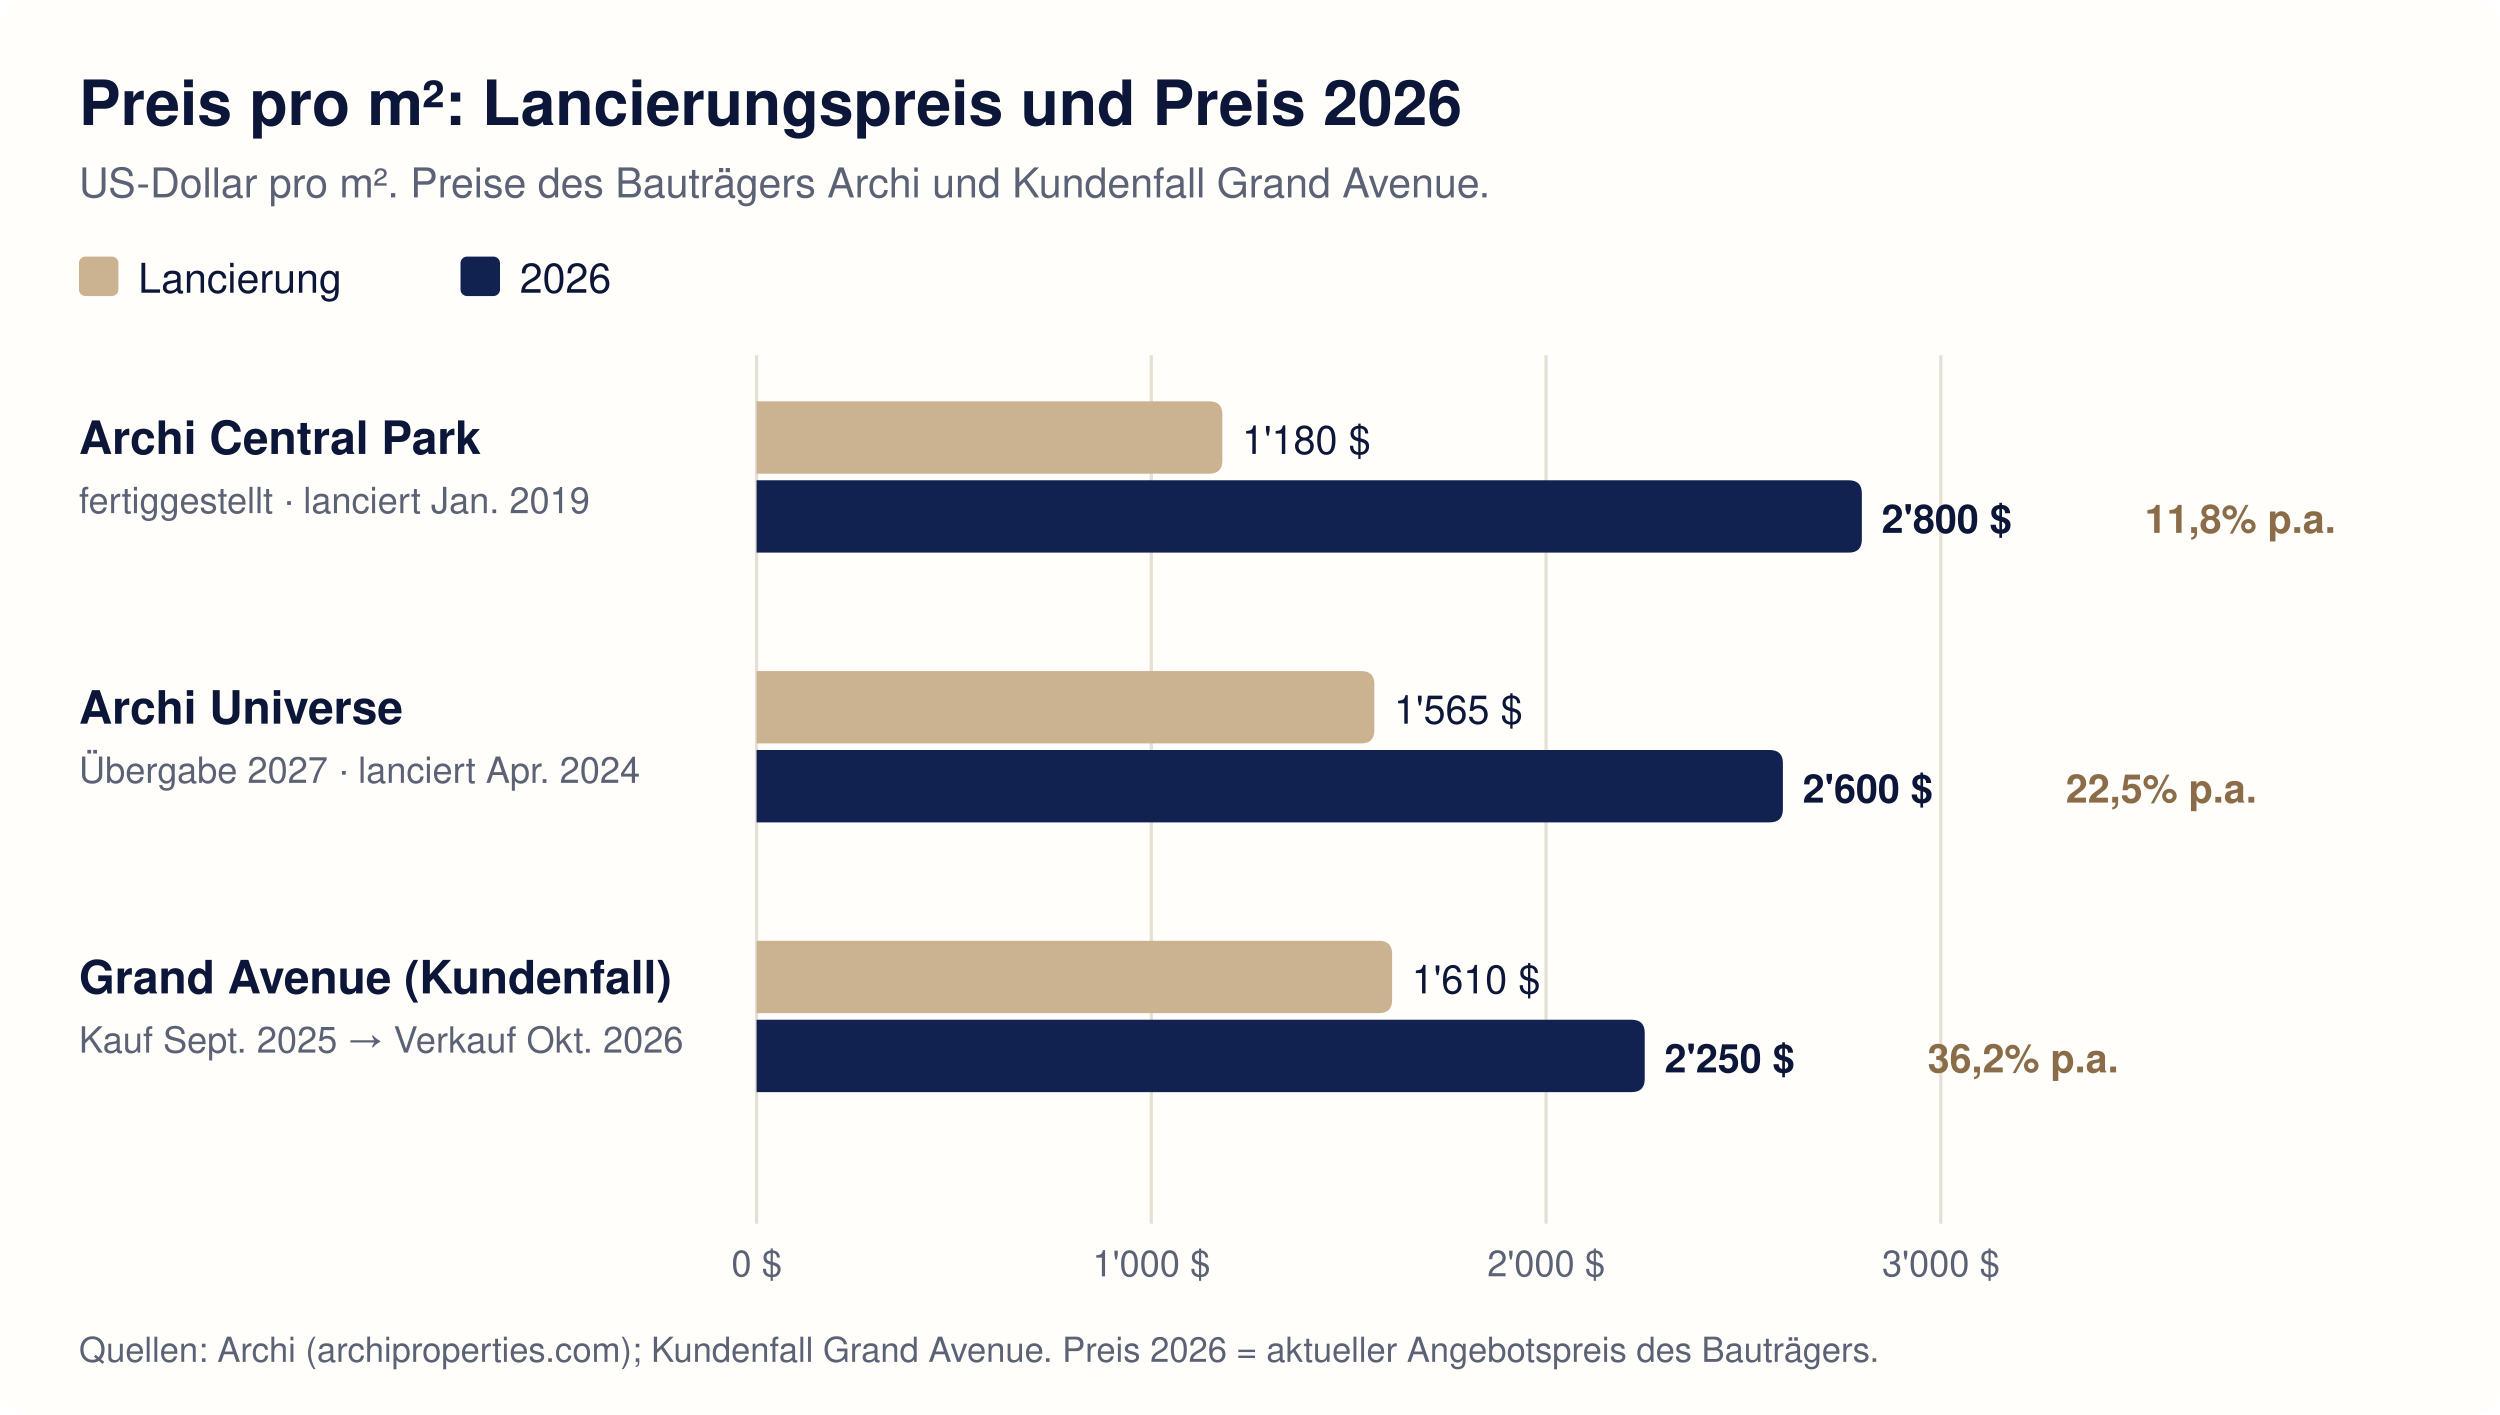
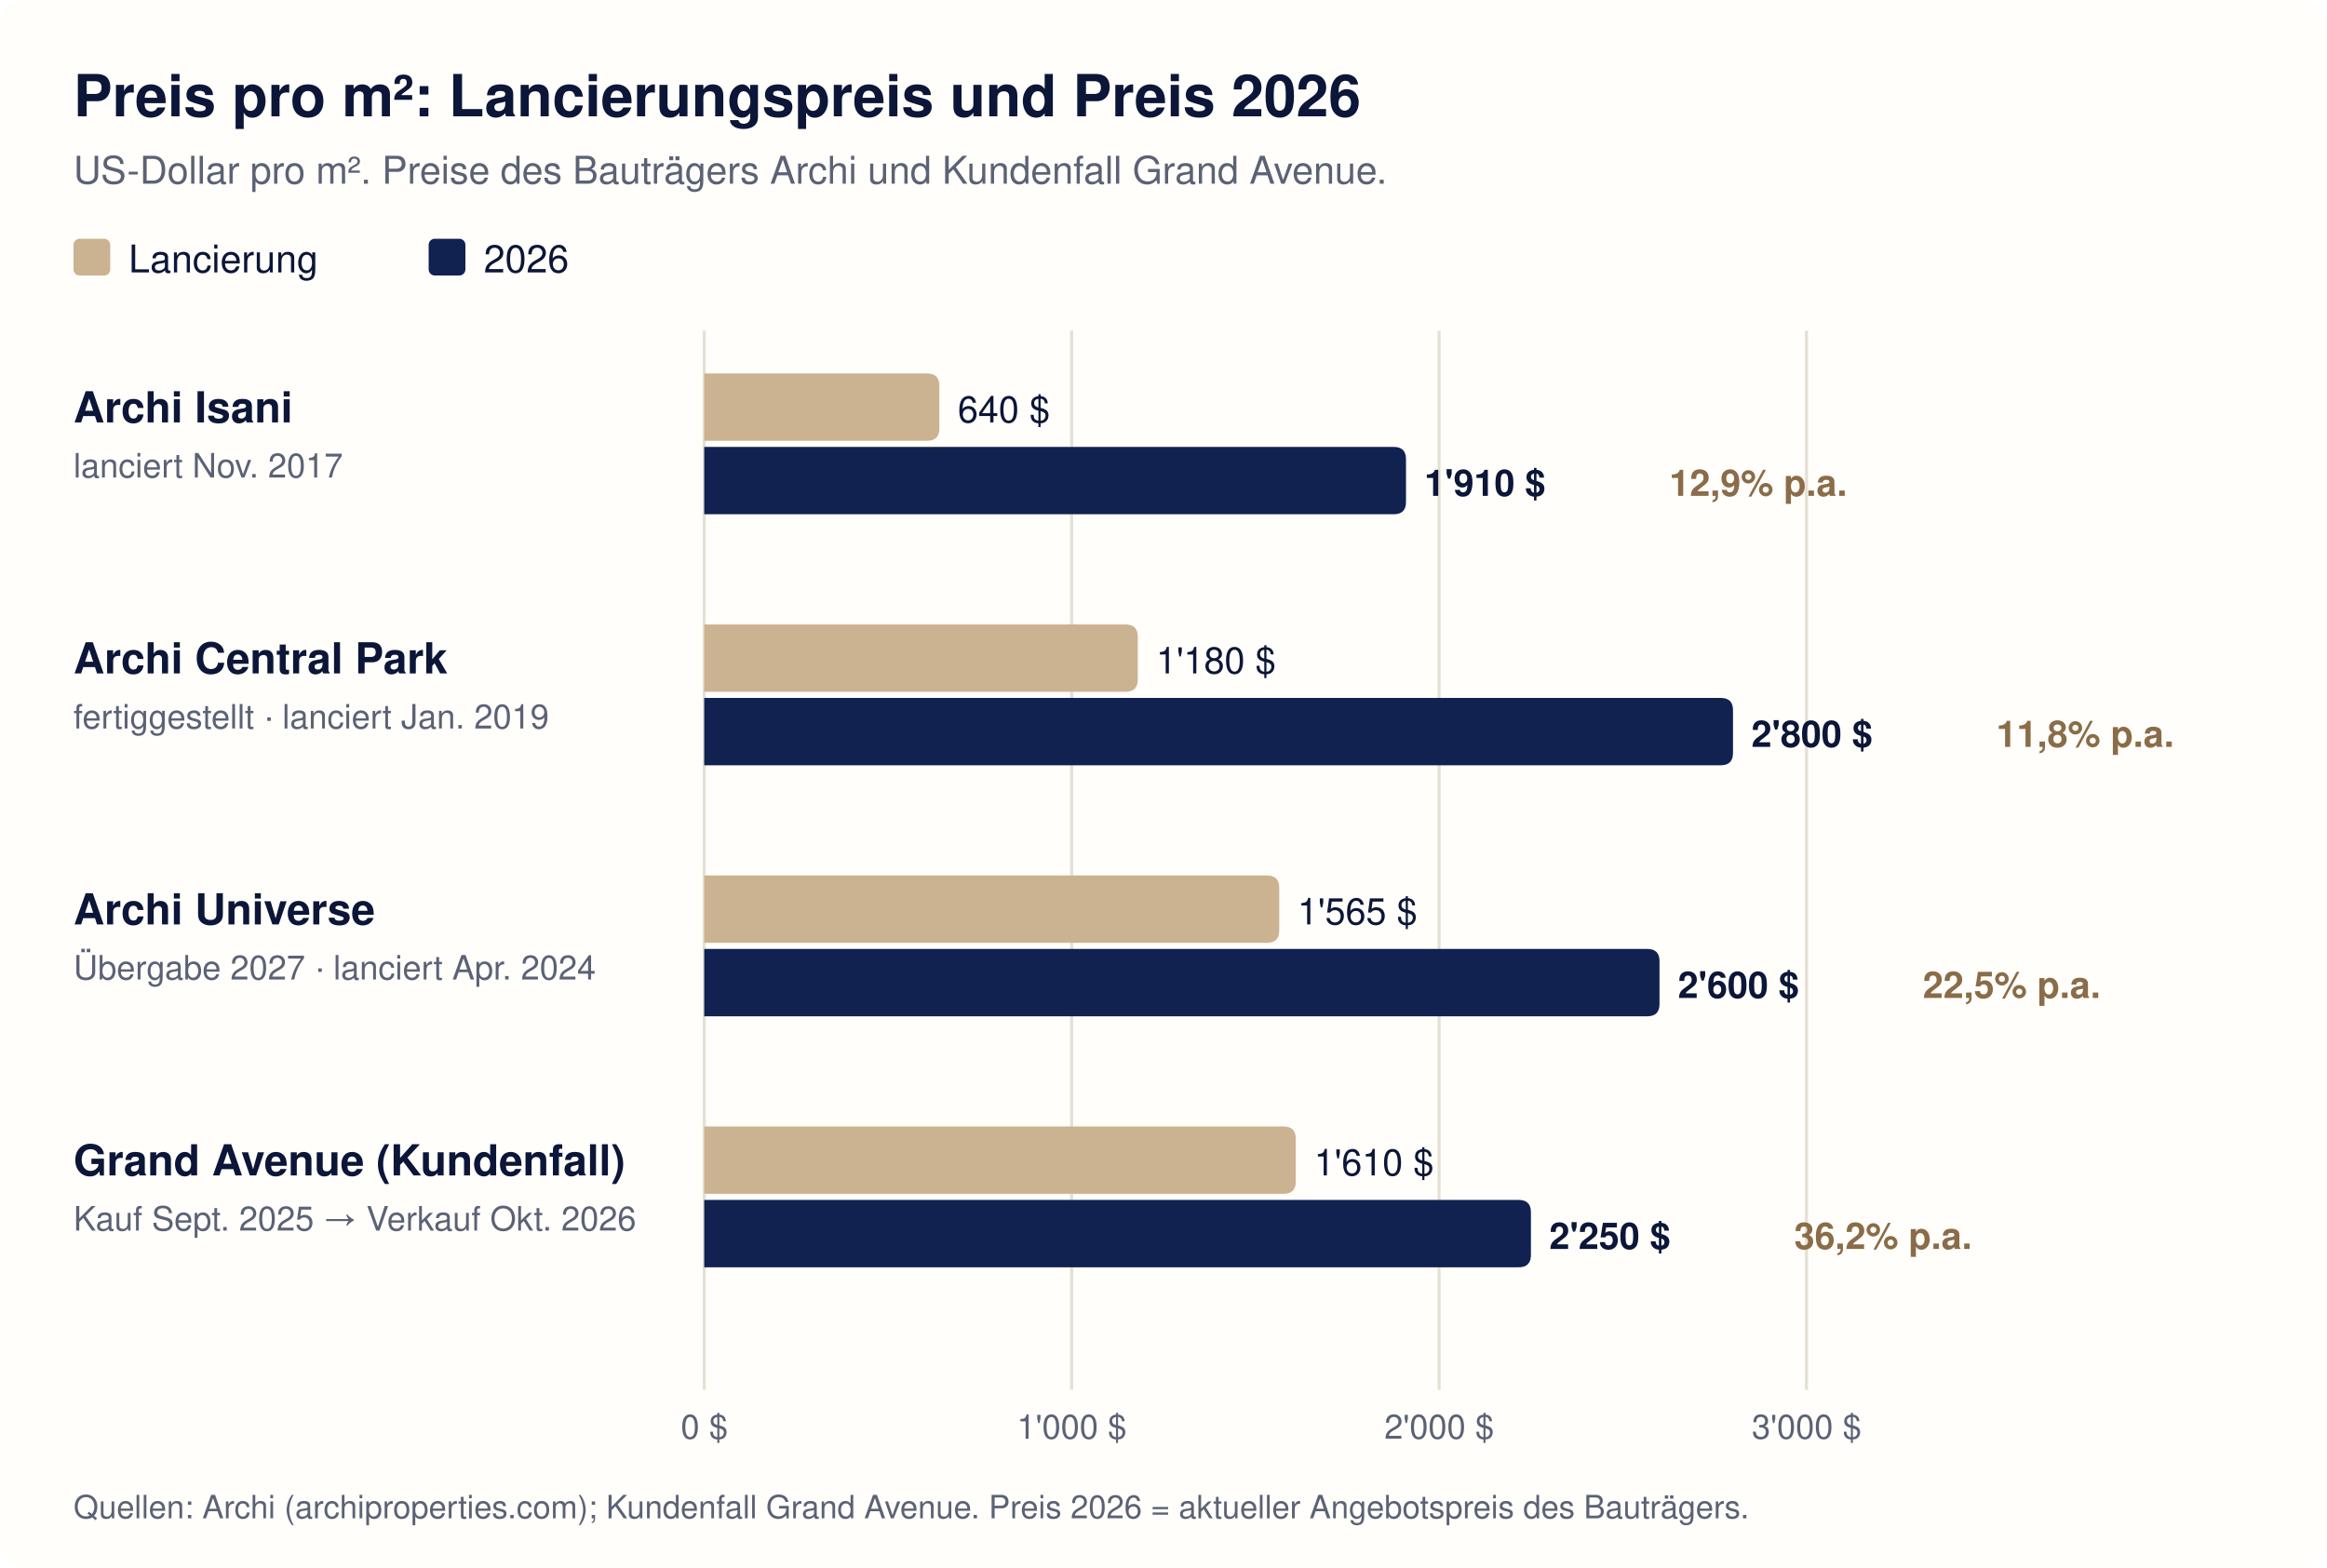
- <svg xmlns="http://www.w3.org/2000/svg" viewBox="0 0 760 430" width="760" height="430" role="img" aria-label="Preis pro m²: Lancierungspreis und Preis 2026" font-family="Helvetica, Arial, sans-serif">
-   <rect width="760" height="430" fill="#fffefb" rx="8" />
+ <svg xmlns="http://www.w3.org/2000/svg" viewBox="0 0 760 512" width="760" height="512" role="img" aria-label="Preis pro m²: Lancierungspreis und Preis 2026" font-family="Helvetica, Arial, sans-serif">
+   <rect width="760" height="512" fill="#fffefb" rx="8" />
  <text x="24" y="38" font-size="19" fill="#0b1638" text-anchor="start" font-weight="bold">Preis pro m²: Lancierungspreis und Preis 2026</text>
  <text x="24" y="60" font-size="12.5" fill="#5b6275" text-anchor="start" font-weight="normal">US-Dollar pro m². Preise des Bauträgers Archi und Kundenfall Grand Avenue.</text>
  <rect x="24" y="78" width="12" height="12" rx="2" fill="#cbb291" />
  <text x="42" y="89" font-size="12.5" fill="#0b1638" text-anchor="start" font-weight="normal">Lancierung</text>
  <rect x="140" y="78" width="12" height="12" rx="2" fill="#112150" />
  <text x="158" y="89" font-size="12.5" fill="#0b1638" text-anchor="start" font-weight="normal">2026</text>
-   <line x1="230.0" y1="108" x2="230.0" y2="372" stroke="#e6e0d4" />
-   <text x="230.0" y="388" font-size="11" fill="#5b6275" text-anchor="middle" font-weight="normal">0 $</text>
-   <line x1="350.0" y1="108" x2="350.0" y2="372" stroke="#e6e0d4" />
-   <text x="350.0" y="388" font-size="11" fill="#5b6275" text-anchor="middle" font-weight="normal">1'000 $</text>
-   <line x1="470.0" y1="108" x2="470.0" y2="372" stroke="#e6e0d4" />
-   <text x="470.0" y="388" font-size="11" fill="#5b6275" text-anchor="middle" font-weight="normal">2'000 $</text>
-   <line x1="590.0" y1="108" x2="590.0" y2="372" stroke="#e6e0d4" />
-   <text x="590.0" y="388" font-size="11" fill="#5b6275" text-anchor="middle" font-weight="normal">3'000 $</text>
-   <text x="24" y="138" font-size="14" fill="#0b1638" text-anchor="start" font-weight="bold">Archi Central Park</text>
-   <text x="24" y="156" font-size="11" fill="#5b6275" text-anchor="start" font-weight="normal">fertiggestellt · lanciert Jan. 2019</text>
-   <path d="M230,122 H367.6 Q371.6,122 371.6,126 V140 Q371.6,144 367.6,144 H230 Z" fill="#cbb291" />
-   <text x="377.6" y="138" font-size="12" fill="#0b1638" text-anchor="start" font-weight="normal">1'180 $</text>
-   <path d="M230,146 H562.0 Q566.0,146 566.0,150 V164 Q566.0,168 562.0,168 H230 Z" fill="#112150" />
-   <text x="572.0" y="162" font-size="12" fill="#0b1638" text-anchor="start" font-weight="bold">2'800 $</text>
-   <text x="652.0" y="162" font-size="12" fill="#8a6c48" text-anchor="start" font-weight="bold">11,8% p.a.</text>
-   <text x="24" y="220" font-size="14" fill="#0b1638" text-anchor="start" font-weight="bold">Archi Universe</text>
-   <text x="24" y="238" font-size="11" fill="#5b6275" text-anchor="start" font-weight="normal">Übergabe 2027 · lanciert Apr. 2024</text>
-   <path d="M230,204 H413.8 Q417.8,204 417.8,208 V222 Q417.8,226 413.8,226 H230 Z" fill="#cbb291" />
-   <text x="423.8" y="220" font-size="12" fill="#0b1638" text-anchor="start" font-weight="normal">1'565 $</text>
-   <path d="M230,228 H538.0 Q542.0,228 542.0,232 V246 Q542.0,250 538.0,250 H230 Z" fill="#112150" />
-   <text x="548.0" y="244" font-size="12" fill="#0b1638" text-anchor="start" font-weight="bold">2'600 $</text>
-   <text x="628.0" y="244" font-size="12" fill="#8a6c48" text-anchor="start" font-weight="bold">22,5% p.a.</text>
-   <text x="24" y="302" font-size="14" fill="#0b1638" text-anchor="start" font-weight="bold">Grand Avenue (Kundenfall)</text>
-   <text x="24" y="320" font-size="11" fill="#5b6275" text-anchor="start" font-weight="normal">Kauf Sept. 2025 → Verkauf Okt. 2026</text>
-   <path d="M230,286 H419.2 Q423.2,286 423.2,290 V304 Q423.2,308 419.2,308 H230 Z" fill="#cbb291" />
-   <text x="429.2" y="302" font-size="12" fill="#0b1638" text-anchor="start" font-weight="normal">1'610 $</text>
-   <path d="M230,310 H496.0 Q500.0,310 500.0,314 V328 Q500.0,332 496.0,332 H230 Z" fill="#112150" />
-   <text x="506.0" y="326" font-size="12" fill="#0b1638" text-anchor="start" font-weight="bold">2'250 $</text>
-   <text x="586.0" y="326" font-size="12" fill="#8a6c48" text-anchor="start" font-weight="bold">36,2% p.a.</text>
-   <text x="24" y="414" font-size="10.5" fill="#5b6275" text-anchor="start" font-weight="normal">Quellen: Archi (archiproperties.com); Kundenfall Grand Avenue. Preis 2026 = aktueller Angebotspreis des Bauträgers.</text>
+   <line x1="230.0" y1="108" x2="230.0" y2="454" stroke="#e6e0d4" />
+   <text x="230.0" y="470" font-size="11" fill="#5b6275" text-anchor="middle" font-weight="normal">0 $</text>
+   <line x1="350.0" y1="108" x2="350.0" y2="454" stroke="#e6e0d4" />
+   <text x="350.0" y="470" font-size="11" fill="#5b6275" text-anchor="middle" font-weight="normal">1'000 $</text>
+   <line x1="470.0" y1="108" x2="470.0" y2="454" stroke="#e6e0d4" />
+   <text x="470.0" y="470" font-size="11" fill="#5b6275" text-anchor="middle" font-weight="normal">2'000 $</text>
+   <line x1="590.0" y1="108" x2="590.0" y2="454" stroke="#e6e0d4" />
+   <text x="590.0" y="470" font-size="11" fill="#5b6275" text-anchor="middle" font-weight="normal">3'000 $</text>
+   <text x="24" y="138" font-size="14" fill="#0b1638" text-anchor="start" font-weight="bold">Archi Isani</text>
+   <text x="24" y="156" font-size="11" fill="#5b6275" text-anchor="start" font-weight="normal">lanciert Nov. 2017</text>
+   <path d="M230,122 H302.8 Q306.8,122 306.8,126 V140 Q306.8,144 302.8,144 H230 Z" fill="#cbb291" />
+   <text x="312.8" y="138" font-size="12" fill="#0b1638" text-anchor="start" font-weight="normal">640 $</text>
+   <path d="M230,146 H455.2 Q459.2,146 459.2,150 V164 Q459.2,168 455.2,168 H230 Z" fill="#112150" />
+   <text x="465.2" y="162" font-size="12" fill="#0b1638" text-anchor="start" font-weight="bold">1'910 $</text>
+   <text x="545.2" y="162" font-size="12" fill="#8a6c48" text-anchor="start" font-weight="bold">12,9% p.a.</text>
+   <text x="24" y="220" font-size="14" fill="#0b1638" text-anchor="start" font-weight="bold">Archi Central Park</text>
+   <text x="24" y="238" font-size="11" fill="#5b6275" text-anchor="start" font-weight="normal">fertiggestellt · lanciert Jan. 2019</text>
+   <path d="M230,204 H367.6 Q371.6,204 371.6,208 V222 Q371.6,226 367.6,226 H230 Z" fill="#cbb291" />
+   <text x="377.6" y="220" font-size="12" fill="#0b1638" text-anchor="start" font-weight="normal">1'180 $</text>
+   <path d="M230,228 H562.0 Q566.0,228 566.0,232 V246 Q566.0,250 562.0,250 H230 Z" fill="#112150" />
+   <text x="572.0" y="244" font-size="12" fill="#0b1638" text-anchor="start" font-weight="bold">2'800 $</text>
+   <text x="652.0" y="244" font-size="12" fill="#8a6c48" text-anchor="start" font-weight="bold">11,8% p.a.</text>
+   <text x="24" y="302" font-size="14" fill="#0b1638" text-anchor="start" font-weight="bold">Archi Universe</text>
+   <text x="24" y="320" font-size="11" fill="#5b6275" text-anchor="start" font-weight="normal">Übergabe 2027 · lanciert Apr. 2024</text>
+   <path d="M230,286 H413.8 Q417.8,286 417.8,290 V304 Q417.8,308 413.8,308 H230 Z" fill="#cbb291" />
+   <text x="423.8" y="302" font-size="12" fill="#0b1638" text-anchor="start" font-weight="normal">1'565 $</text>
+   <path d="M230,310 H538.0 Q542.0,310 542.0,314 V328 Q542.0,332 538.0,332 H230 Z" fill="#112150" />
+   <text x="548.0" y="326" font-size="12" fill="#0b1638" text-anchor="start" font-weight="bold">2'600 $</text>
+   <text x="628.0" y="326" font-size="12" fill="#8a6c48" text-anchor="start" font-weight="bold">22,5% p.a.</text>
+   <text x="24" y="384" font-size="14" fill="#0b1638" text-anchor="start" font-weight="bold">Grand Avenue (Kundenfall)</text>
+   <text x="24" y="402" font-size="11" fill="#5b6275" text-anchor="start" font-weight="normal">Kauf Sept. 2025 → Verkauf Okt. 2026</text>
+   <path d="M230,368 H419.2 Q423.2,368 423.2,372 V386 Q423.2,390 419.2,390 H230 Z" fill="#cbb291" />
+   <text x="429.2" y="384" font-size="12" fill="#0b1638" text-anchor="start" font-weight="normal">1'610 $</text>
+   <path d="M230,392 H496.0 Q500.0,392 500.0,396 V410 Q500.0,414 496.0,414 H230 Z" fill="#112150" />
+   <text x="506.0" y="408" font-size="12" fill="#0b1638" text-anchor="start" font-weight="bold">2'250 $</text>
+   <text x="586.0" y="408" font-size="12" fill="#8a6c48" text-anchor="start" font-weight="bold">36,2% p.a.</text>
+   <text x="24" y="496" font-size="10.5" fill="#5b6275" text-anchor="start" font-weight="normal">Quellen: Archi (archiproperties.com); Kundenfall Grand Avenue. Preis 2026 = aktueller Angebotspreis des Bauträgers.</text>
</svg>
